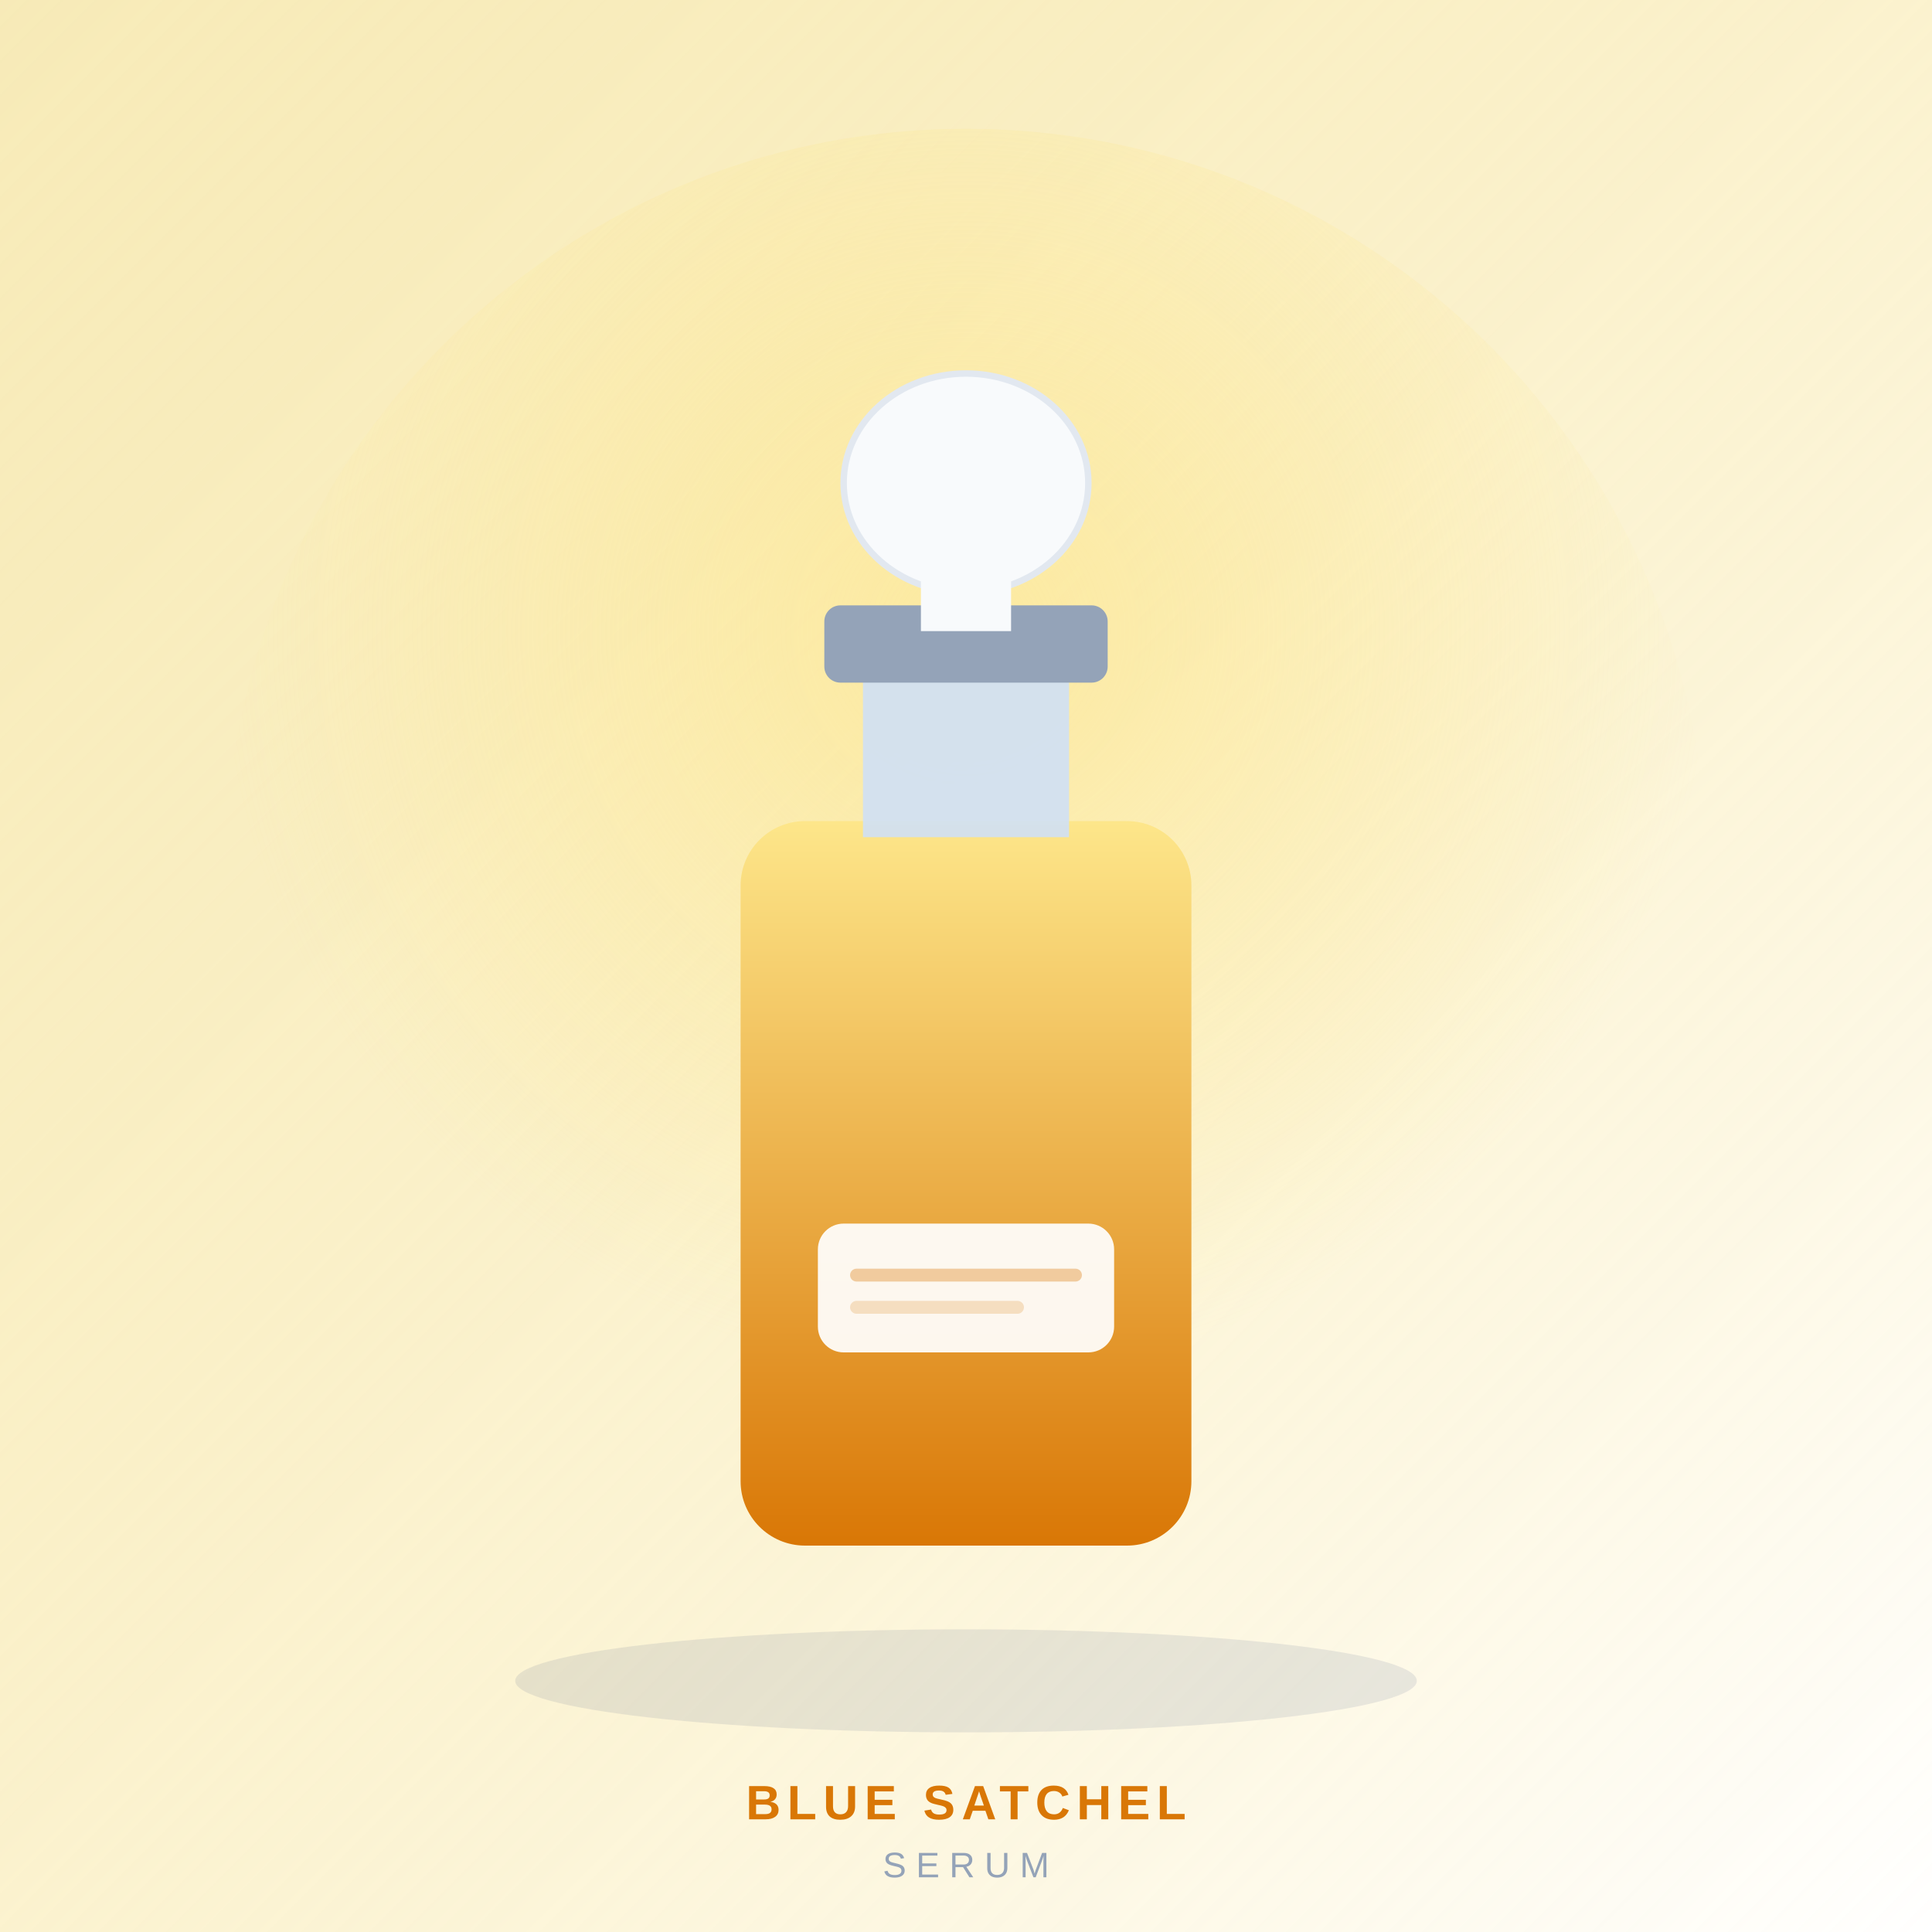
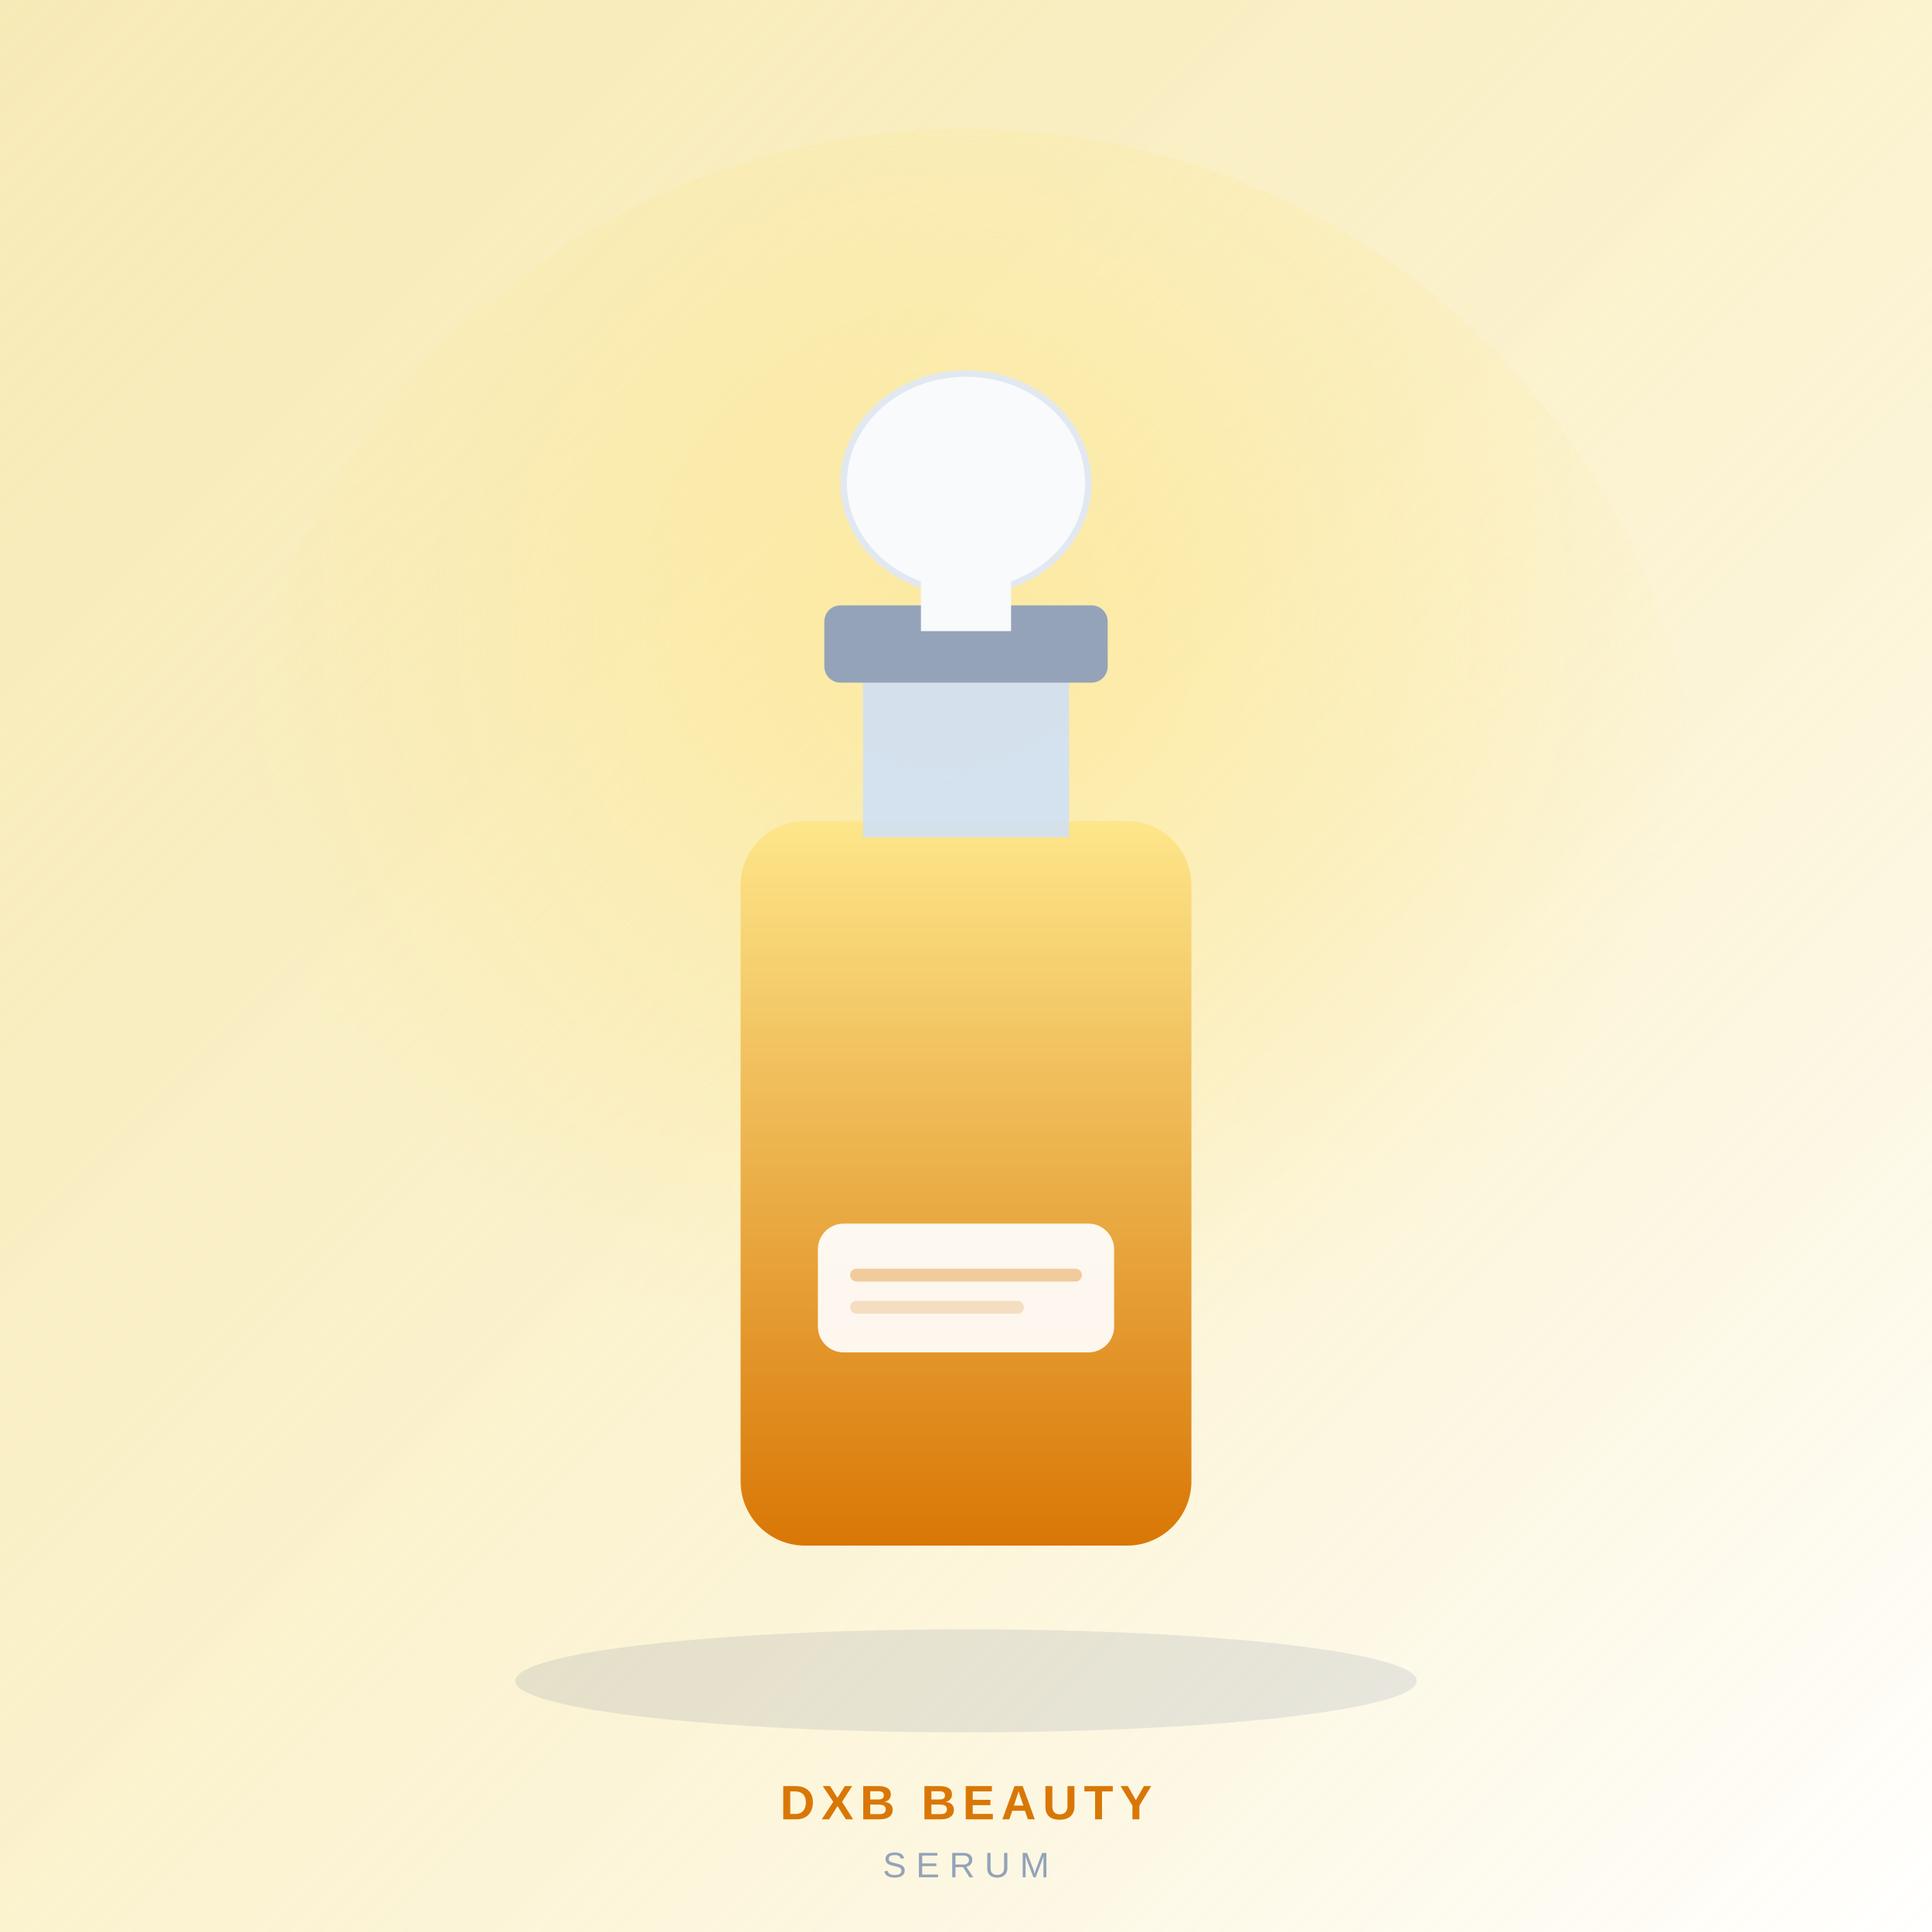
<svg xmlns="http://www.w3.org/2000/svg" width="600" height="600" viewBox="0 0 600 600">
  <defs>
    <linearGradient id="bg" x1="0" y1="0" x2="1" y2="1">
      <stop offset="0%" stop-color="#fde68a" stop-opacity="0.55" />
      <stop offset="100%" stop-color="#ffffff" />
    </linearGradient>
    <linearGradient id="body" x1="0" y1="0" x2="0" y2="1">
      <stop offset="0%" stop-color="#fde68a" />
      <stop offset="100%" stop-color="#d97706" />
    </linearGradient>
    <radialGradient id="spot" cx="50%" cy="34%" r="50%">
      <stop offset="0%" stop-color="#fde68a" stop-opacity="0.65" />
      <stop offset="100%" stop-color="#fde68a" stop-opacity="0" />
    </radialGradient>
  </defs>
  <rect width="600" height="600" fill="url(#bg)" />
  <ellipse cx="300" cy="270" rx="230" ry="230" fill="url(#spot)" />
  <ellipse cx="300" cy="522" rx="140" ry="16" fill="#0f2064" opacity="0.09" />
  <rect x="230" y="255" width="140" height="225" rx="20" fill="url(#body)" />
  <rect x="254" y="380" width="92" height="40" rx="8" fill="#ffffff" opacity="0.92" />
  <rect x="264" y="394" width="72" height="4" rx="2" fill="#d97706" opacity="0.35" />
  <rect x="264" y="404" width="54" height="4" rx="2" fill="#d97706" opacity="0.2" />
  <rect x="268" y="205" width="64" height="55" fill="#cfe0f5" opacity="0.9" />
  <rect x="256" y="188" width="88" height="24" rx="5" fill="#94a3b8" />
  <ellipse cx="300" cy="150" rx="38" ry="34" fill="#f8fafc" stroke="#e2e8f0" stroke-width="2" />
  <rect x="286" y="178" width="28" height="18" fill="#f8fafc" />
-   <text x="300" y="565" text-anchor="middle" font-family="Arial, sans-serif" font-size="15" font-weight="700" letter-spacing="2" fill="#d97706">BLUE SATCHEL</text>
+   <text x="300" y="565" text-anchor="middle" font-family="Arial, sans-serif" font-size="15" font-weight="700" letter-spacing="2" fill="#d97706">DXB BEAUTY</text>
  <text x="300" y="583" text-anchor="middle" font-family="Arial, sans-serif" font-size="11" letter-spacing="3" fill="#94a3b8">SERUM</text>
</svg>
